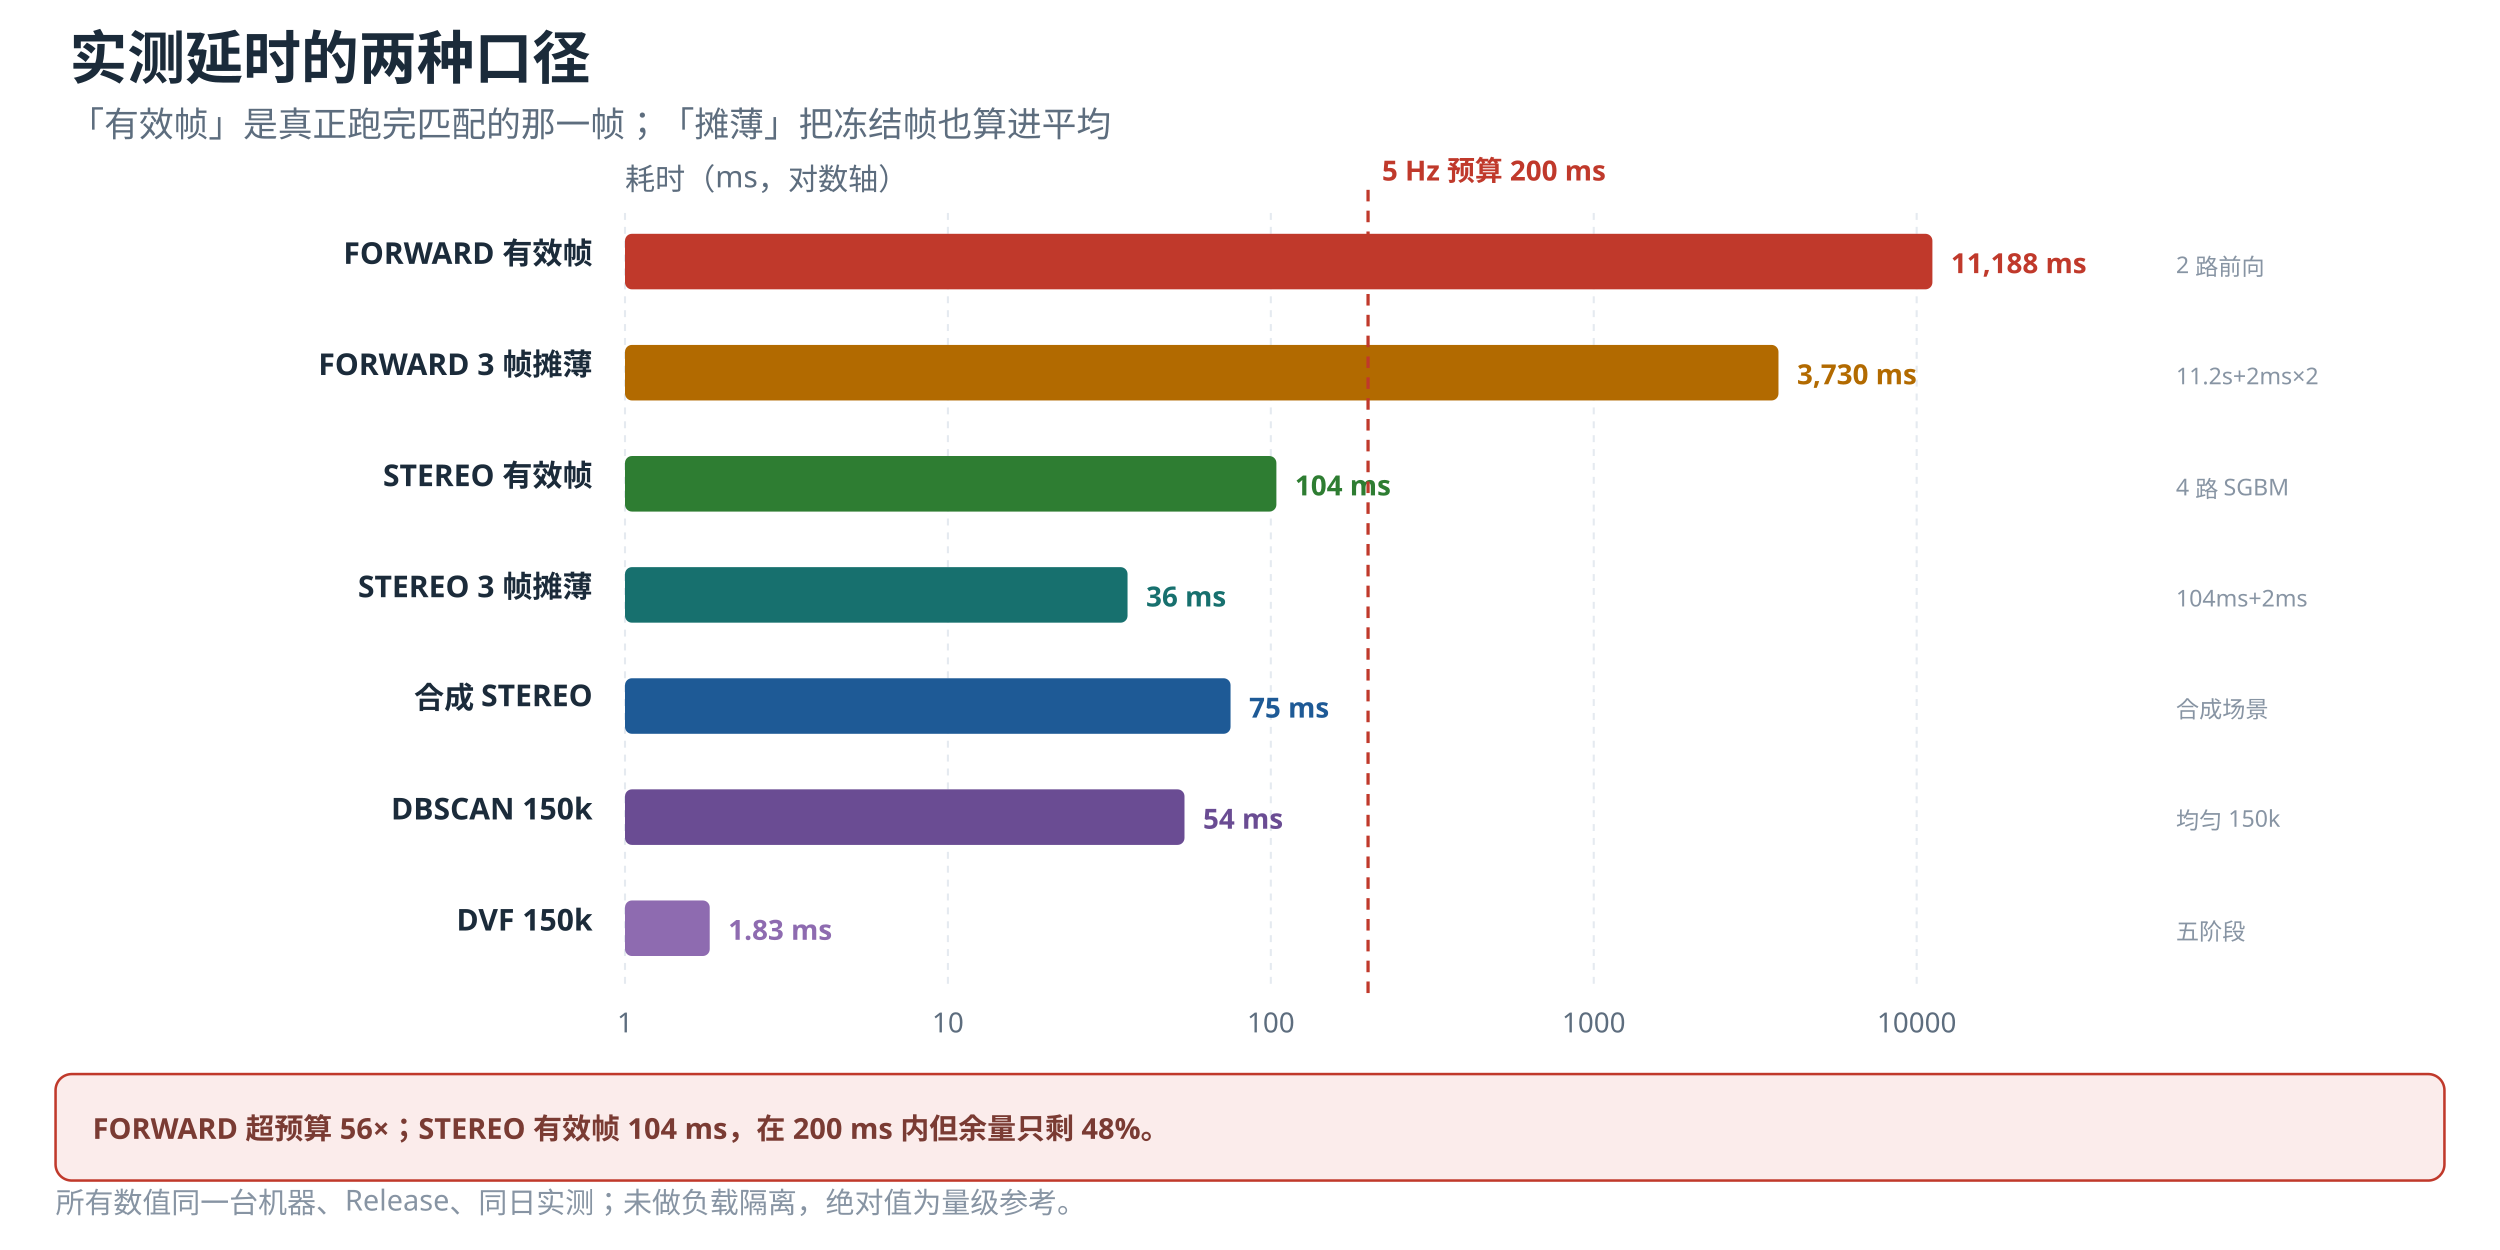
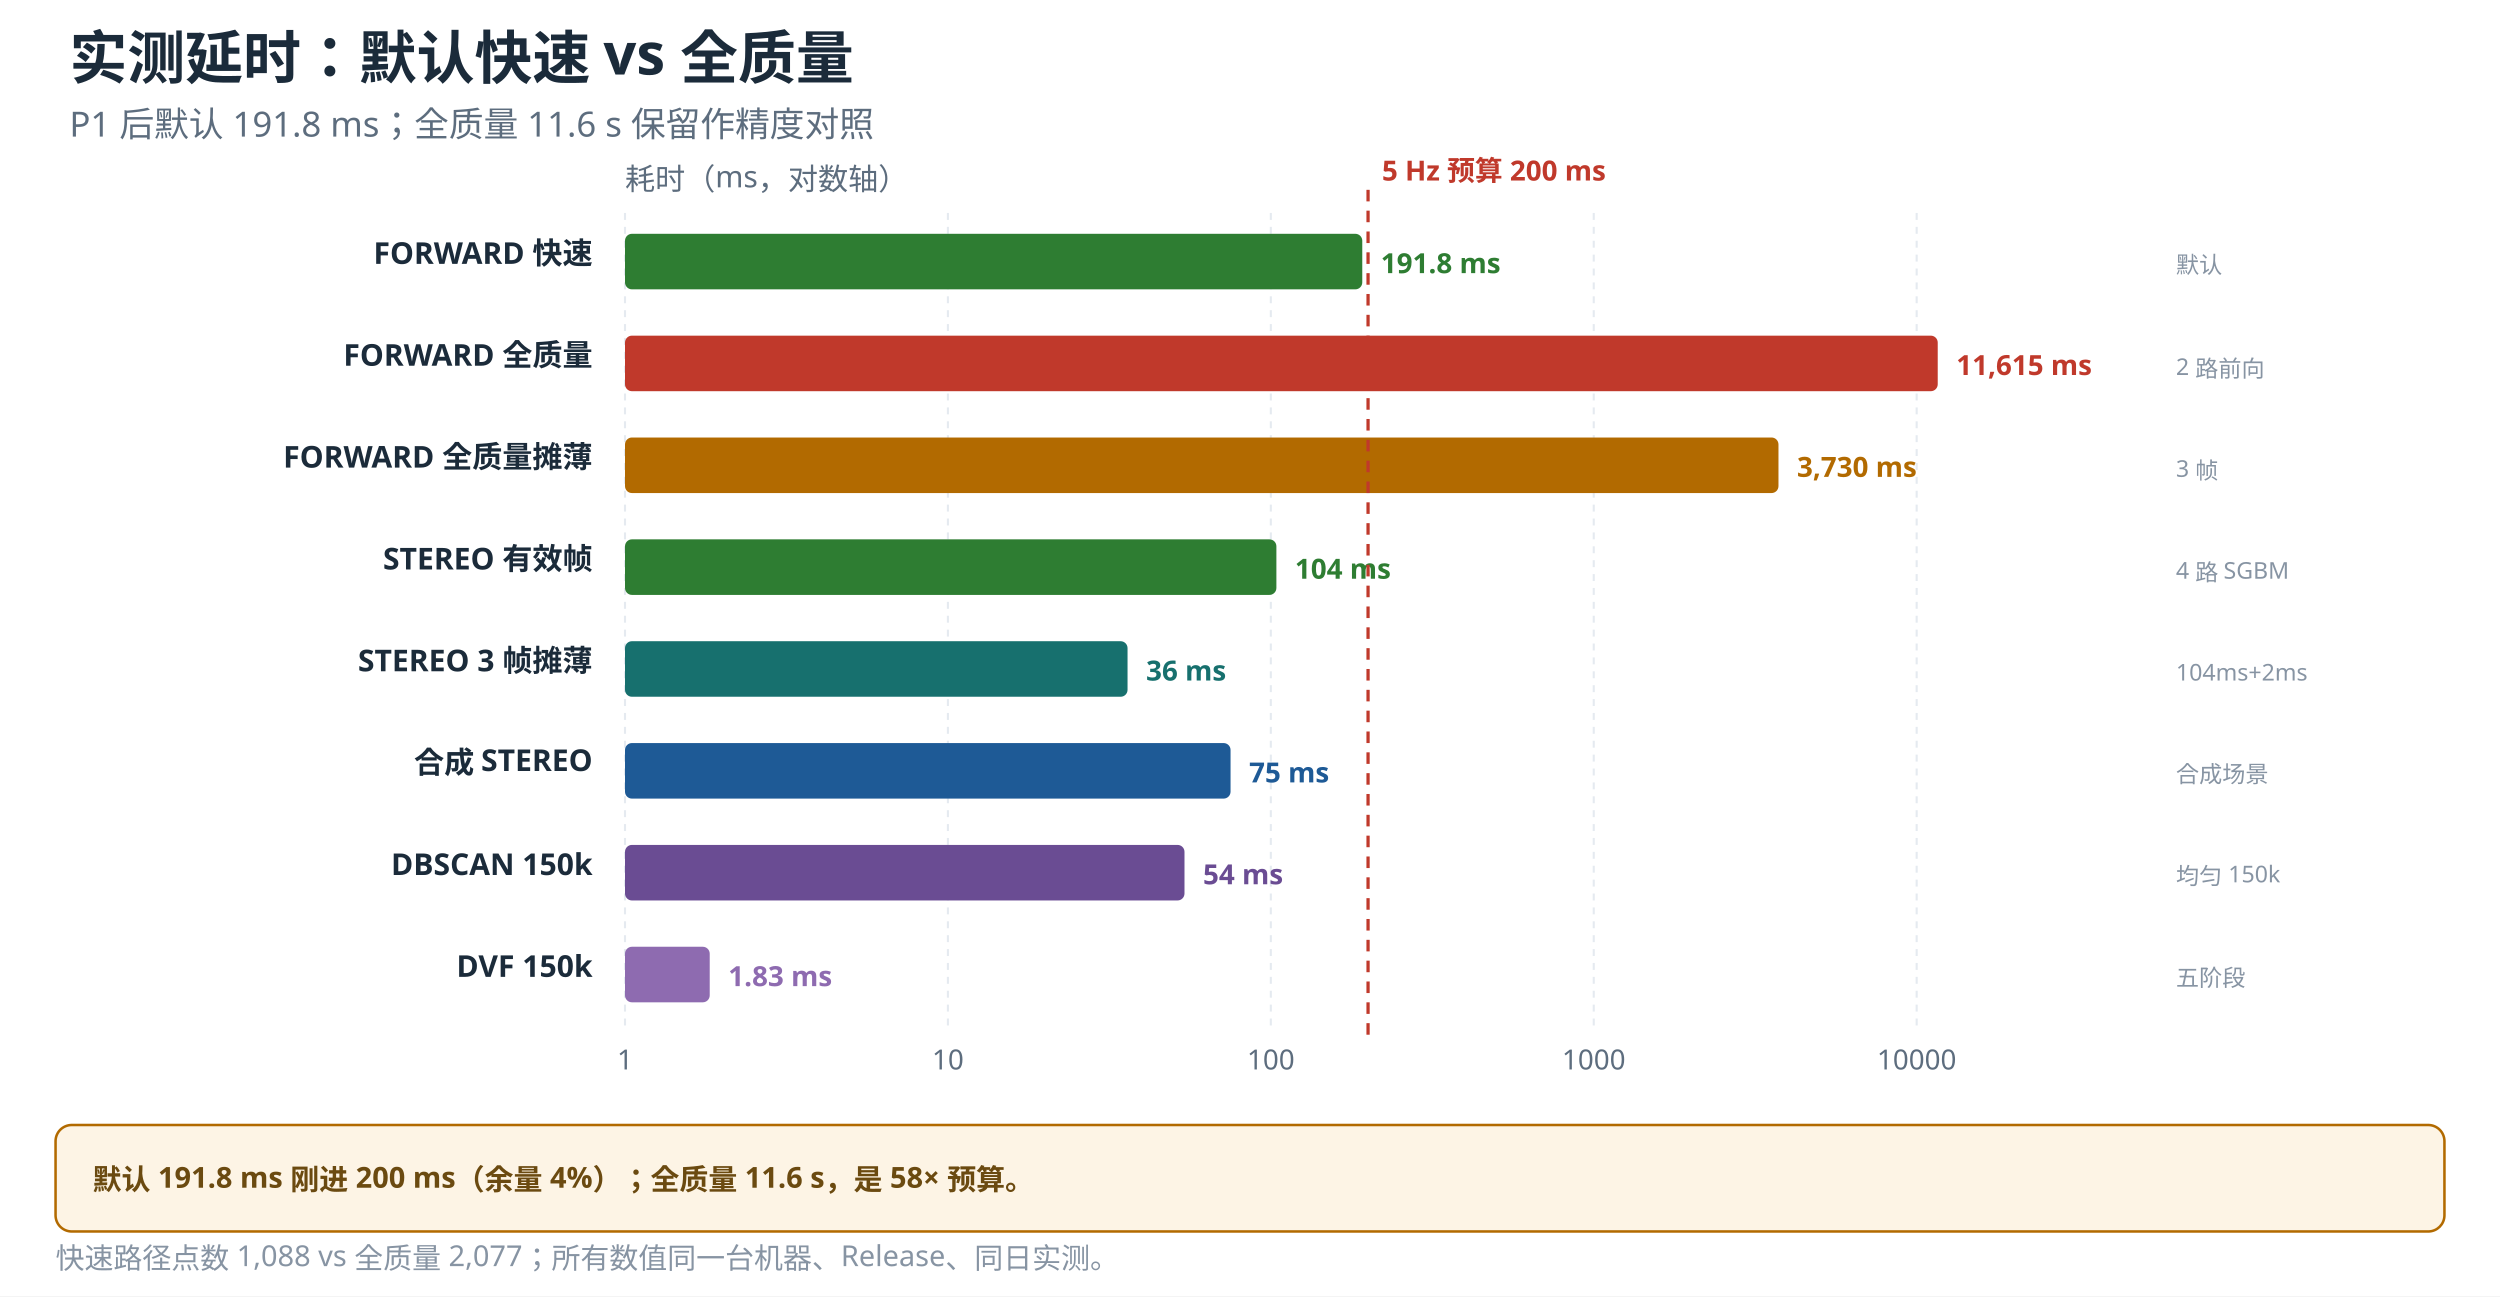
- <svg xmlns="http://www.w3.org/2000/svg" viewBox="0 0 1080 540" width="1080" height="540">
-   <rect width="1080" height="540" fill="#ffffff" />
+ <svg xmlns="http://www.w3.org/2000/svg" viewBox="0 0 1080 560" width="1080" height="560">
+   <rect width="1080" height="560" fill="#ffffff" />
  <style>text{font-family:"PingFang SC","Hiragino Sans GB","Heiti SC",sans-serif;}.mono{font-family:"SF Mono","Menlo",monospace;}</style>
  <defs>
    <marker id="ar" viewBox="0 0 10 10" refX="9" refY="5" markerWidth="7" markerHeight="7" orient="auto-start-reverse">
      <path d="M0 0 L10 5 L0 10 z" fill="#456" />
    </marker>
    <marker id="arb" viewBox="0 0 10 10" refX="9" refY="5" markerWidth="7" markerHeight="7" orient="auto-start-reverse">
      <path d="M0 0 L10 5 L0 10 z" fill="#1e5a96" />
    </marker>
    <marker id="arg" viewBox="0 0 10 10" refX="9" refY="5" markerWidth="7" markerHeight="7" orient="auto-start-reverse">
      <path d="M0 0 L10 5 L0 10 z" fill="#2e7d32" />
    </marker>
    <marker id="arr" viewBox="0 0 10 10" refX="9" refY="5" markerWidth="7" markerHeight="7" orient="auto-start-reverse">
      <path d="M0 0 L10 5 L0 10 z" fill="#c0392b" />
    </marker>
  </defs>
-   <text x="30.0" y="34.0" font-size="25" fill="#1b2b3a" text-anchor="start" font-weight="600">实测延时的两种口径</text>
-   <text x="30.0" y="59.0" font-size="15" fill="#5d6d7e" text-anchor="start">「有效帧」是真正跑完匹配的那一帧；「摊薄」把冻结帧也算进平均</text>
+   <text x="30.0" y="34.0" font-size="25" fill="#1b2b3a" text-anchor="start" font-weight="600">实测延时：默认快速 vs 全质量</text>
+   <text x="30.0" y="59.0" font-size="15" fill="#5d6d7e" text-anchor="start">P1 后默认 191.8 ms；全质量 11.6 s 保留作精度对照</text>
  <text x="270.0" y="82.0" font-size="13" fill="#5d6d7e" text-anchor="start">耗时（ms，对数轴）</text>
-   <line x1="270.0" y1="92.0" x2="270.0" y2="428.0" stroke="#e5eaf0" stroke-width="0.9" stroke-dasharray="3 3" />
-   <text x="270.0" y="446.0" font-size="12" fill="#5d6d7e" text-anchor="middle">1</text>
-   <line x1="409.5" y1="92.0" x2="409.5" y2="428.0" stroke="#e5eaf0" stroke-width="0.9" stroke-dasharray="3 3" />
-   <text x="409.5" y="446.0" font-size="12" fill="#5d6d7e" text-anchor="middle">10</text>
-   <line x1="549.0" y1="92.0" x2="549.0" y2="428.0" stroke="#e5eaf0" stroke-width="0.9" stroke-dasharray="3 3" />
-   <text x="549.0" y="446.0" font-size="12" fill="#5d6d7e" text-anchor="middle">100</text>
-   <line x1="688.5" y1="92.0" x2="688.5" y2="428.0" stroke="#e5eaf0" stroke-width="0.9" stroke-dasharray="3 3" />
-   <text x="688.5" y="446.0" font-size="12" fill="#5d6d7e" text-anchor="middle">1000</text>
-   <line x1="828.0" y1="92.0" x2="828.0" y2="428.0" stroke="#e5eaf0" stroke-width="0.9" stroke-dasharray="3 3" />
-   <text x="828.0" y="446.0" font-size="12" fill="#5d6d7e" text-anchor="middle">10000</text>
-   <text x="256.0" y="114.0" font-size="13" fill="#1b2b3a" text-anchor="end" font-weight="600">FORWARD 有效帧</text>
-   <rect x="270.0" y="101.0" width="564.8" height="24.0" rx="3" fill="#c0392b" />
-   <text x="842.8" y="118.0" font-size="12" fill="#c0392b" text-anchor="start" font-weight="600">11,188 ms</text>
-   <text x="940.0" y="118.0" font-size="10" fill="#8794a3" text-anchor="start">2 路前向</text>
-   <text x="256.0" y="162.0" font-size="13" fill="#1b2b3a" text-anchor="end" font-weight="600">FORWARD 3 帧摊薄</text>
-   <rect x="270.0" y="149.0" width="498.3" height="24.0" rx="3" fill="#b26a00" />
-   <text x="776.3" y="166.0" font-size="12" fill="#b26a00" text-anchor="start" font-weight="600">3,730 ms</text>
-   <text x="940.0" y="166.0" font-size="10" fill="#8794a3" text-anchor="start">11.2s+2ms×2</text>
-   <text x="256.0" y="210.0" font-size="13" fill="#1b2b3a" text-anchor="end" font-weight="600">STEREO 有效帧</text>
-   <rect x="270.0" y="197.0" width="281.4" height="24.0" rx="3" fill="#2e7d32" />
-   <text x="559.4" y="214.0" font-size="12" fill="#2e7d32" text-anchor="start" font-weight="600">104 ms</text>
-   <text x="940.0" y="214.0" font-size="10" fill="#8794a3" text-anchor="start">4 路 SGBM</text>
-   <text x="256.0" y="258.0" font-size="13" fill="#1b2b3a" text-anchor="end" font-weight="600">STEREO 3 帧摊薄</text>
-   <rect x="270.0" y="245.0" width="217.1" height="24.0" rx="3" fill="#17706e" />
-   <text x="495.1" y="262.0" font-size="12" fill="#17706e" text-anchor="start" font-weight="600">36 ms</text>
-   <text x="940.0" y="262.0" font-size="10" fill="#8794a3" text-anchor="start">104ms+2ms</text>
-   <text x="256.0" y="306.0" font-size="13" fill="#1b2b3a" text-anchor="end" font-weight="600">合成 STEREO</text>
-   <rect x="270.0" y="293.0" width="261.6" height="24.0" rx="3" fill="#1e5a96" />
-   <text x="539.6" y="310.0" font-size="12" fill="#1e5a96" text-anchor="start" font-weight="600">75 ms</text>
-   <text x="940.0" y="310.0" font-size="10" fill="#8794a3" text-anchor="start">合成场景</text>
-   <text x="256.0" y="354.0" font-size="13" fill="#1b2b3a" text-anchor="end" font-weight="600">DBSCAN 150k</text>
-   <rect x="270.0" y="341.0" width="241.7" height="24.0" rx="3" fill="#6a4c93" />
-   <text x="519.7" y="358.0" font-size="12" fill="#6a4c93" text-anchor="start" font-weight="600">54 ms</text>
-   <text x="940.0" y="358.0" font-size="10" fill="#8794a3" text-anchor="start">均匀 150k</text>
-   <text x="256.0" y="402.0" font-size="13" fill="#1b2b3a" text-anchor="end" font-weight="600">DVF 150k</text>
-   <rect x="270.0" y="389.0" width="36.6" height="24.0" rx="3" fill="#8e6bb0" />
-   <text x="314.6" y="406.0" font-size="12" fill="#8e6bb0" text-anchor="start" font-weight="600">1.83 ms</text>
-   <text x="940.0" y="406.0" font-size="10" fill="#8794a3" text-anchor="start">五阶段</text>
-   <line x1="591.0" y1="82.0" x2="591.0" y2="432.0" stroke="#c0392b" stroke-width="1.4" stroke-dasharray="5 4" />
+   <line x1="270.0" y1="92.0" x2="270.0" y2="444.0" stroke="#e5eaf0" stroke-width="0.9" stroke-dasharray="3 3" />
+   <text x="270.0" y="462.0" font-size="12" fill="#5d6d7e" text-anchor="middle">1</text>
+   <line x1="409.5" y1="92.0" x2="409.5" y2="444.0" stroke="#e5eaf0" stroke-width="0.9" stroke-dasharray="3 3" />
+   <text x="409.5" y="462.0" font-size="12" fill="#5d6d7e" text-anchor="middle">10</text>
+   <line x1="549.0" y1="92.0" x2="549.0" y2="444.0" stroke="#e5eaf0" stroke-width="0.9" stroke-dasharray="3 3" />
+   <text x="549.0" y="462.0" font-size="12" fill="#5d6d7e" text-anchor="middle">100</text>
+   <line x1="688.5" y1="92.0" x2="688.5" y2="444.0" stroke="#e5eaf0" stroke-width="0.9" stroke-dasharray="3 3" />
+   <text x="688.5" y="462.0" font-size="12" fill="#5d6d7e" text-anchor="middle">1000</text>
+   <line x1="828.0" y1="92.0" x2="828.0" y2="444.0" stroke="#e5eaf0" stroke-width="0.9" stroke-dasharray="3 3" />
+   <text x="828.0" y="462.0" font-size="12" fill="#5d6d7e" text-anchor="middle">10000</text>
+   <text x="256.0" y="114.0" font-size="13" fill="#1b2b3a" text-anchor="end" font-weight="600">FORWARD 快速</text>
+   <rect x="270.0" y="101.0" width="318.5" height="24.0" rx="3" fill="#2e7d32" />
+   <text x="596.5" y="118.0" font-size="12" fill="#2e7d32" text-anchor="start" font-weight="600">191.8 ms</text>
+   <text x="940.0" y="118.0" font-size="10" fill="#8794a3" text-anchor="start">默认</text>
+   <text x="256.0" y="158.0" font-size="13" fill="#1b2b3a" text-anchor="end" font-weight="600">FORWARD 全质量</text>
+   <rect x="270.0" y="145.0" width="567.1" height="24.0" rx="3" fill="#c0392b" />
+   <text x="845.1" y="162.0" font-size="12" fill="#c0392b" text-anchor="start" font-weight="600">11,615 ms</text>
+   <text x="940.0" y="162.0" font-size="10" fill="#8794a3" text-anchor="start">2 路前向</text>
+   <text x="256.0" y="202.0" font-size="13" fill="#1b2b3a" text-anchor="end" font-weight="600">FORWARD 全质量摊薄</text>
+   <rect x="270.0" y="189.0" width="498.3" height="24.0" rx="3" fill="#b26a00" />
+   <text x="776.3" y="206.0" font-size="12" fill="#b26a00" text-anchor="start" font-weight="600">3,730 ms</text>
+   <text x="940.0" y="206.0" font-size="10" fill="#8794a3" text-anchor="start">3 帧</text>
+   <text x="256.0" y="246.0" font-size="13" fill="#1b2b3a" text-anchor="end" font-weight="600">STEREO 有效帧</text>
+   <rect x="270.0" y="233.0" width="281.4" height="24.0" rx="3" fill="#2e7d32" />
+   <text x="559.4" y="250.0" font-size="12" fill="#2e7d32" text-anchor="start" font-weight="600">104 ms</text>
+   <text x="940.0" y="250.0" font-size="10" fill="#8794a3" text-anchor="start">4 路 SGBM</text>
+   <text x="256.0" y="290.0" font-size="13" fill="#1b2b3a" text-anchor="end" font-weight="600">STEREO 3 帧摊薄</text>
+   <rect x="270.0" y="277.0" width="217.1" height="24.0" rx="3" fill="#17706e" />
+   <text x="495.1" y="294.0" font-size="12" fill="#17706e" text-anchor="start" font-weight="600">36 ms</text>
+   <text x="940.0" y="294.0" font-size="10" fill="#8794a3" text-anchor="start">104ms+2ms</text>
+   <text x="256.0" y="334.0" font-size="13" fill="#1b2b3a" text-anchor="end" font-weight="600">合成 STEREO</text>
+   <rect x="270.0" y="321.0" width="261.6" height="24.0" rx="3" fill="#1e5a96" />
+   <text x="539.6" y="338.0" font-size="12" fill="#1e5a96" text-anchor="start" font-weight="600">75 ms</text>
+   <text x="940.0" y="338.0" font-size="10" fill="#8794a3" text-anchor="start">合成场景</text>
+   <text x="256.0" y="378.0" font-size="13" fill="#1b2b3a" text-anchor="end" font-weight="600">DBSCAN 150k</text>
+   <rect x="270.0" y="365.0" width="241.7" height="24.0" rx="3" fill="#6a4c93" />
+   <text x="519.7" y="382.0" font-size="12" fill="#6a4c93" text-anchor="start" font-weight="600">54 ms</text>
+   <text x="940.0" y="382.0" font-size="10" fill="#8794a3" text-anchor="start">均匀 150k</text>
+   <text x="256.0" y="422.0" font-size="13" fill="#1b2b3a" text-anchor="end" font-weight="600">DVF 150k</text>
+   <rect x="270.0" y="409.0" width="36.6" height="24.0" rx="3" fill="#8e6bb0" />
+   <text x="314.6" y="426.0" font-size="12" fill="#8e6bb0" text-anchor="start" font-weight="600">1.83 ms</text>
+   <text x="940.0" y="426.0" font-size="10" fill="#8794a3" text-anchor="start">五阶段</text>
+   <line x1="591.0" y1="82.0" x2="591.0" y2="448.0" stroke="#c0392b" stroke-width="1.4" stroke-dasharray="5 4" />
  <text x="597.0" y="78.0" font-size="12" fill="#c0392b" text-anchor="start" font-weight="600">5 Hz 预算 200 ms</text>
-   <rect x="24.0" y="464.0" width="1032.0" height="46.0" rx="7" fill="#fbeceb" stroke="#c0392b" stroke-width="1.1" />
-   <text x="40.0" y="492.0" font-size="12.5" fill="#7a3b33" text-anchor="start" font-weight="600">FORWARD 超预算 56×；STEREO 有效帧 104 ms，在 200 ms 内但余量只剩 48%。</text>
-   <text x="24.0" y="524.0" font-size="12.5" fill="#8794a3" text-anchor="start">所有数值同一台机器、Release、同日实测；未做负载隔离，绝对值为量级参考。</text>
+   <rect x="24.0" y="486.0" width="1032.0" height="46.0" rx="7" fill="#fdf4e5" stroke="#b26a00" stroke-width="1.1" />
+   <text x="40.0" y="514.0" font-size="12.5" fill="#6b4a10" text-anchor="start" font-weight="600">默认 191.8 ms 刚进 200 ms（余量 4%）；全质量 11.6 s，是 58× 预算。</text>
+   <text x="24.0" y="548.0" font-size="12.5" fill="#8794a3" text-anchor="start">快速路径点数 1,088 vs 全质量 2,077；所有数值同一台机器、Release、同日实测。</text>
</svg>
